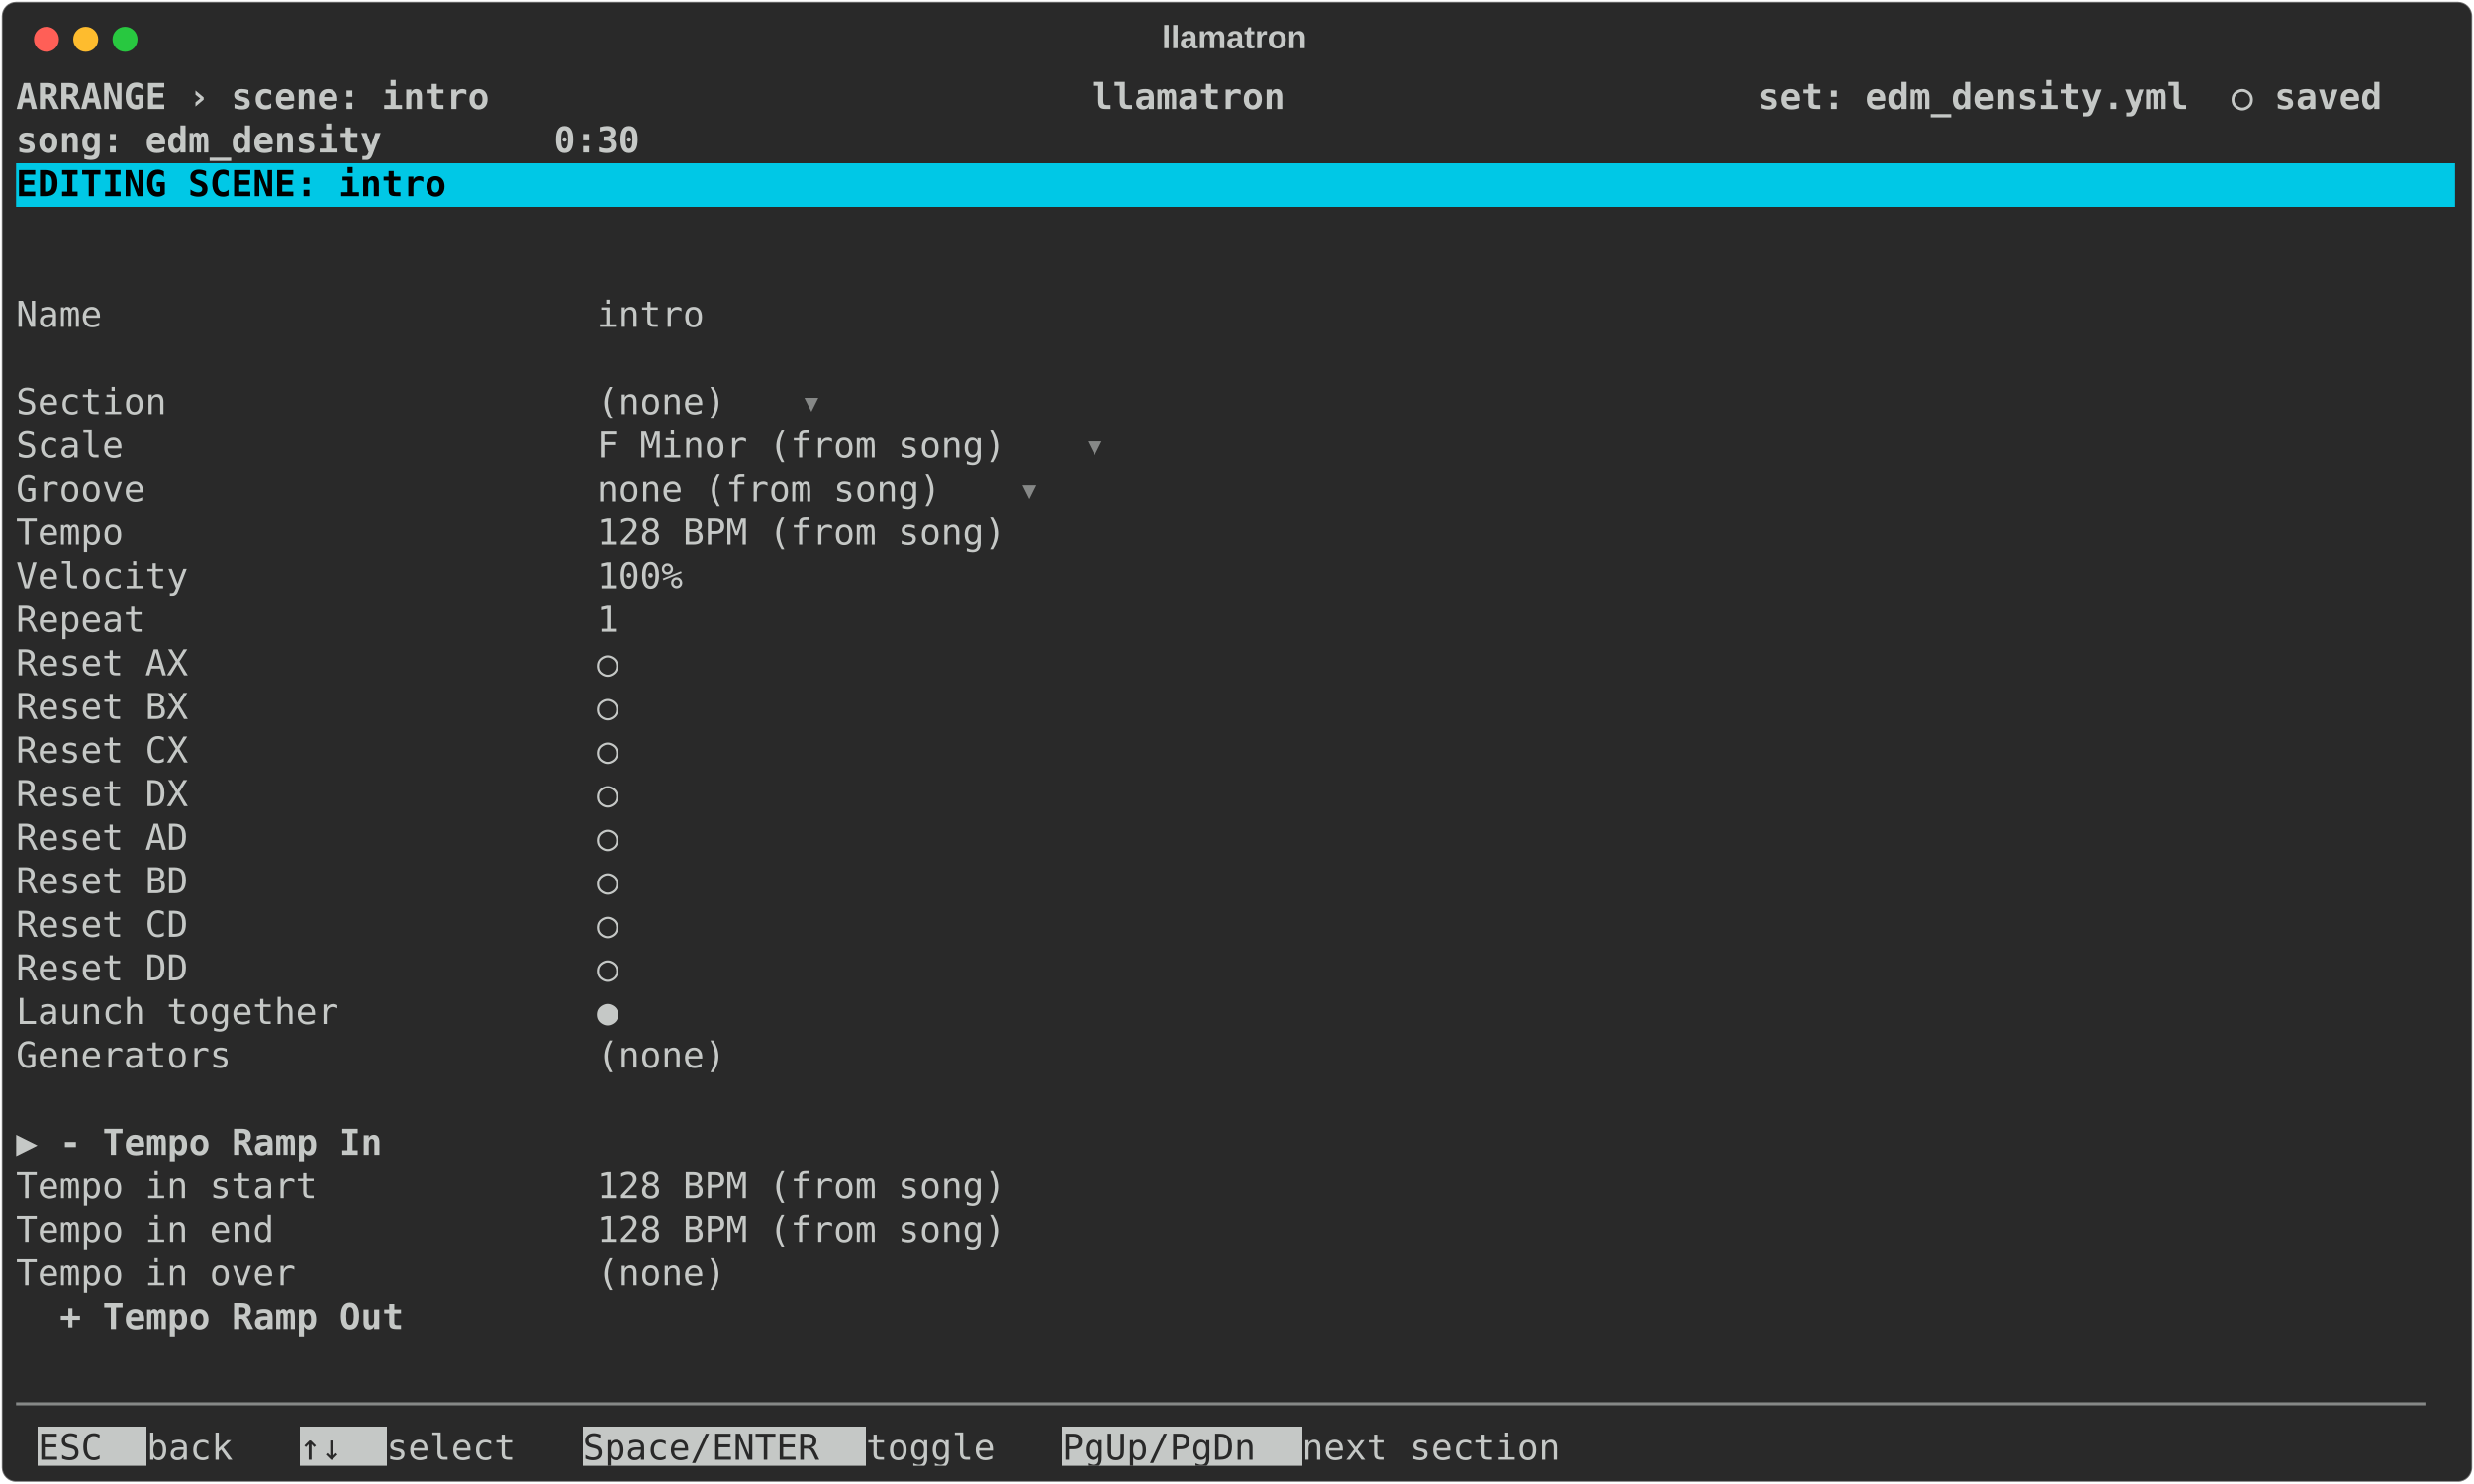
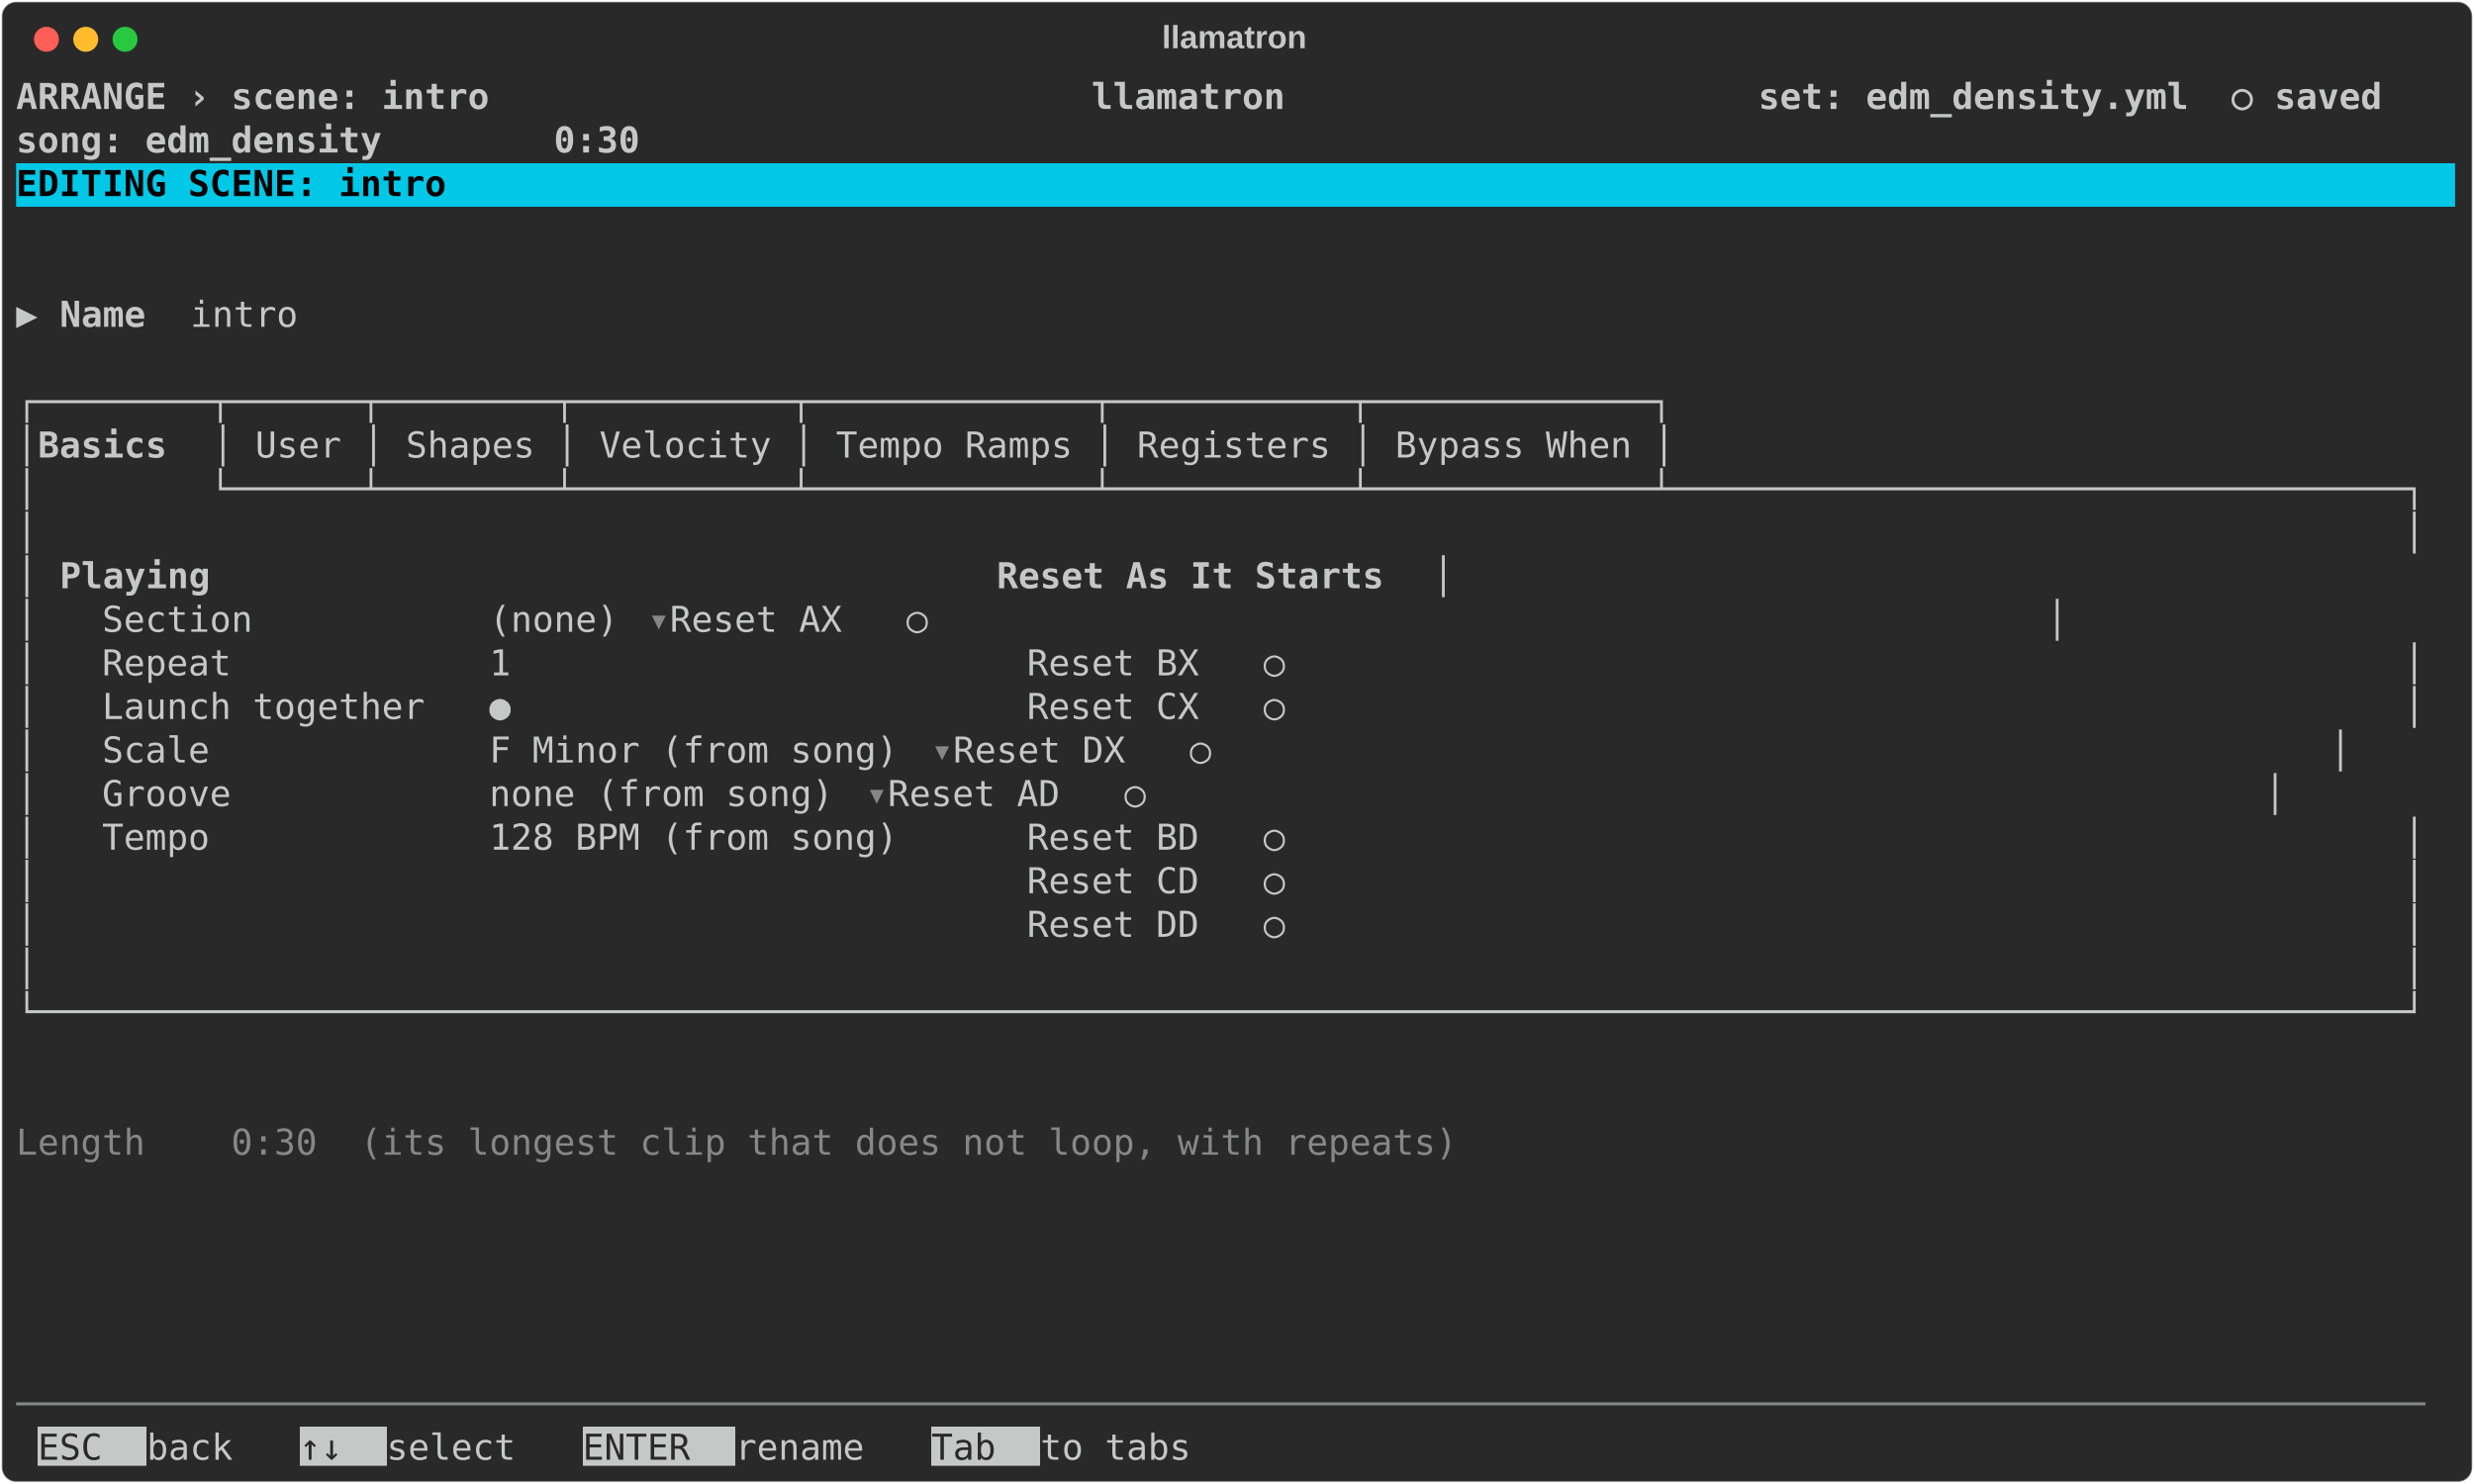
<svg xmlns="http://www.w3.org/2000/svg" class="rich-terminal" viewBox="0 0 1385 830.8">
  <style>

    @font-face {
        font-family: "Fira Code";
        src: local("FiraCode-Regular"),
                url("https://cdnjs.cloudflare.com/ajax/libs/firacode/6.2.0/woff2/FiraCode-Regular.woff2") format("woff2"),
                url("https://cdnjs.cloudflare.com/ajax/libs/firacode/6.2.0/woff/FiraCode-Regular.woff") format("woff");
        font-style: normal;
        font-weight: 400;
    }
    @font-face {
        font-family: "Fira Code";
        src: local("FiraCode-Bold"),
                url("https://cdnjs.cloudflare.com/ajax/libs/firacode/6.2.0/woff2/FiraCode-Bold.woff2") format("woff2"),
                url("https://cdnjs.cloudflare.com/ajax/libs/firacode/6.2.0/woff/FiraCode-Bold.woff") format("woff");
        font-style: bold;
        font-weight: 700;
    }

    .terminal-scene_density-matrix {
        font-family: Fira Code, monospace;
        font-size: 20px;
        line-height: 24.4px;
        font-variant-east-asian: full-width;
    }

    .terminal-scene_density-title {
        font-size: 18px;
        font-weight: bold;
        font-family: arial;
    }

    .terminal-scene_density-r1 { fill: #c5c8c6;font-weight: bold }
.terminal-scene_density-r2 { fill: #c5c8c6 }
.terminal-scene_density-r3 { fill: #000000;font-weight: bold }
.terminal-scene_density-r4 { fill: #868887 }
.terminal-scene_density-r5 { fill: #292929 }
    </style>
  <defs>
    <clipPath id="terminal-scene_density-clip-terminal">
      <rect x="0" y="0" width="1365.4" height="779.8" />
    </clipPath>
    <clipPath id="terminal-scene_density-line-0">
      <rect x="0" y="1.5" width="1366.4" height="24.65" />
    </clipPath>
    <clipPath id="terminal-scene_density-line-1">
      <rect x="0" y="25.9" width="1366.4" height="24.65" />
    </clipPath>
    <clipPath id="terminal-scene_density-line-2">
      <rect x="0" y="50.3" width="1366.4" height="24.65" />
    </clipPath>
    <clipPath id="terminal-scene_density-line-3">
      <rect x="0" y="74.7" width="1366.4" height="24.65" />
    </clipPath>
    <clipPath id="terminal-scene_density-line-4">
      <rect x="0" y="99.1" width="1366.4" height="24.65" />
    </clipPath>
    <clipPath id="terminal-scene_density-line-5">
      <rect x="0" y="123.5" width="1366.4" height="24.65" />
    </clipPath>
    <clipPath id="terminal-scene_density-line-6">
      <rect x="0" y="147.9" width="1366.4" height="24.65" />
    </clipPath>
    <clipPath id="terminal-scene_density-line-7">
      <rect x="0" y="172.3" width="1366.4" height="24.65" />
    </clipPath>
    <clipPath id="terminal-scene_density-line-8">
      <rect x="0" y="196.7" width="1366.4" height="24.65" />
    </clipPath>
    <clipPath id="terminal-scene_density-line-9">
      <rect x="0" y="221.1" width="1366.4" height="24.65" />
    </clipPath>
    <clipPath id="terminal-scene_density-line-10">
      <rect x="0" y="245.5" width="1366.4" height="24.65" />
    </clipPath>
    <clipPath id="terminal-scene_density-line-11">
      <rect x="0" y="269.9" width="1366.4" height="24.65" />
    </clipPath>
    <clipPath id="terminal-scene_density-line-12">
      <rect x="0" y="294.3" width="1366.4" height="24.65" />
    </clipPath>
    <clipPath id="terminal-scene_density-line-13">
      <rect x="0" y="318.7" width="1366.4" height="24.65" />
    </clipPath>
    <clipPath id="terminal-scene_density-line-14">
      <rect x="0" y="343.1" width="1366.4" height="24.65" />
    </clipPath>
    <clipPath id="terminal-scene_density-line-15">
      <rect x="0" y="367.5" width="1366.4" height="24.65" />
    </clipPath>
    <clipPath id="terminal-scene_density-line-16">
      <rect x="0" y="391.9" width="1366.4" height="24.65" />
    </clipPath>
    <clipPath id="terminal-scene_density-line-17">
      <rect x="0" y="416.3" width="1366.4" height="24.65" />
    </clipPath>
    <clipPath id="terminal-scene_density-line-18">
      <rect x="0" y="440.7" width="1366.4" height="24.65" />
    </clipPath>
    <clipPath id="terminal-scene_density-line-19">
      <rect x="0" y="465.1" width="1366.4" height="24.65" />
    </clipPath>
    <clipPath id="terminal-scene_density-line-20">
      <rect x="0" y="489.5" width="1366.4" height="24.65" />
    </clipPath>
    <clipPath id="terminal-scene_density-line-21">
      <rect x="0" y="513.9" width="1366.4" height="24.65" />
    </clipPath>
    <clipPath id="terminal-scene_density-line-22">
      <rect x="0" y="538.3" width="1366.4" height="24.65" />
    </clipPath>
    <clipPath id="terminal-scene_density-line-23">
      <rect x="0" y="562.7" width="1366.4" height="24.65" />
    </clipPath>
    <clipPath id="terminal-scene_density-line-24">
      <rect x="0" y="587.1" width="1366.4" height="24.65" />
    </clipPath>
    <clipPath id="terminal-scene_density-line-25">
      <rect x="0" y="611.5" width="1366.4" height="24.65" />
    </clipPath>
    <clipPath id="terminal-scene_density-line-26">
      <rect x="0" y="635.9" width="1366.4" height="24.65" />
    </clipPath>
    <clipPath id="terminal-scene_density-line-27">
      <rect x="0" y="660.3" width="1366.4" height="24.65" />
    </clipPath>
    <clipPath id="terminal-scene_density-line-28">
      <rect x="0" y="684.7" width="1366.4" height="24.65" />
    </clipPath>
    <clipPath id="terminal-scene_density-line-29">
      <rect x="0" y="709.1" width="1366.4" height="24.65" />
    </clipPath>
    <clipPath id="terminal-scene_density-line-30">
      <rect x="0" y="733.5" width="1366.4" height="24.65" />
    </clipPath>
  </defs>
  <rect fill="#292929" stroke="rgba(255,255,255,0.35)" stroke-width="1" x="1" y="1" width="1383" height="828.8" rx="8" />
  <text class="terminal-scene_density-title" fill="#c5c8c6" text-anchor="middle" x="691" y="27">llamatron</text>
  <g transform="translate(26,22)">
    <circle cx="0" cy="0" r="7" fill="#ff5f57" />
    <circle cx="22" cy="0" r="7" fill="#febc2e" />
    <circle cx="44" cy="0" r="7" fill="#28c840" />
  </g>
  <g transform="translate(9, 41)" clip-path="url(#terminal-scene_density-clip-terminal)">
    <rect fill="#00c8e6" x="0" y="50.3" width="1366.4" height="24.65" shape-rendering="crispEdges" />
    <rect fill="#c5c8c6" x="12.2" y="757.9" width="61" height="24.65" shape-rendering="crispEdges" />
    <rect fill="#c5c8c6" x="158.6" y="757.9" width="48.8" height="24.65" shape-rendering="crispEdges" />
-     <rect fill="#c5c8c6" x="317.2" y="757.9" width="158.6" height="24.65" shape-rendering="crispEdges" />
-     <rect fill="#c5c8c6" x="585.6" y="757.9" width="134.2" height="24.65" shape-rendering="crispEdges" />
+     <rect fill="#c5c8c6" x="317.2" y="757.9" width="85.4" height="24.65" shape-rendering="crispEdges" />
+     <rect fill="#c5c8c6" x="512.4" y="757.9" width="61" height="24.65" shape-rendering="crispEdges" />
    <g class="terminal-scene_density-matrix">
      <text class="terminal-scene_density-r1" x="0" y="20" textLength="1366.4" clip-path="url(#terminal-scene_density-line-0)"> ARRANGE › scene: intro                            llamatron                      set: edm_density.yml  ○ saved </text>
      <text class="terminal-scene_density-r2" x="1366.4" y="20" textLength="12.2" clip-path="url(#terminal-scene_density-line-0)">
</text>
      <text class="terminal-scene_density-r1" x="0" y="44.4" textLength="1366.4" clip-path="url(#terminal-scene_density-line-1)">                                                                                  song: edm_density        0:30 </text>
      <text class="terminal-scene_density-r2" x="1366.4" y="44.4" textLength="12.2" clip-path="url(#terminal-scene_density-line-1)">
</text>
      <text class="terminal-scene_density-r3" x="0" y="68.8" textLength="1366.4" clip-path="url(#terminal-scene_density-line-2)"> EDITING SCENE: intro                                                                                           </text>
      <text class="terminal-scene_density-r2" x="1366.4" y="68.8" textLength="12.2" clip-path="url(#terminal-scene_density-line-2)">
</text>
      <text class="terminal-scene_density-r2" x="1366.4" y="93.2" textLength="12.2" clip-path="url(#terminal-scene_density-line-3)">
</text>
      <text class="terminal-scene_density-r2" x="1366.4" y="117.6" textLength="12.2" clip-path="url(#terminal-scene_density-line-4)">
</text>
-       <text class="terminal-scene_density-r2" x="0" y="142" textLength="427" clip-path="url(#terminal-scene_density-line-5)">  Name                       intro </text>
+       <text class="terminal-scene_density-r2" x="0" y="142" textLength="24.4" clip-path="url(#terminal-scene_density-line-5)">▶ </text>
+       <text class="terminal-scene_density-r1" x="24.4" y="142" textLength="73.2" clip-path="url(#terminal-scene_density-line-5)">Name  </text>
+       <text class="terminal-scene_density-r2" x="97.6" y="142" textLength="85.4" clip-path="url(#terminal-scene_density-line-5)"> intro </text>
      <text class="terminal-scene_density-r2" x="1366.4" y="142" textLength="12.2" clip-path="url(#terminal-scene_density-line-5)">
</text>
      <text class="terminal-scene_density-r2" x="1366.4" y="166.4" textLength="12.2" clip-path="url(#terminal-scene_density-line-6)">
</text>
-       <text class="terminal-scene_density-r2" x="0" y="190.8" textLength="439.2" clip-path="url(#terminal-scene_density-line-7)">  Section                    (none) </text>
-       <text class="terminal-scene_density-r4" x="439.2" y="190.8" textLength="12.2" clip-path="url(#terminal-scene_density-line-7)">▾</text>
+       <text class="terminal-scene_density-r2" x="0" y="190.8" textLength="939.4" clip-path="url(#terminal-scene_density-line-7)">┌────────┬──────┬────────┬──────────┬─────────────┬───────────┬─────────────┐</text>
      <text class="terminal-scene_density-r2" x="1366.4" y="190.8" textLength="12.2" clip-path="url(#terminal-scene_density-line-7)">
</text>
-       <text class="terminal-scene_density-r2" x="0" y="215.2" textLength="597.8" clip-path="url(#terminal-scene_density-line-8)">  Scale                      F Minor (from song) </text>
-       <text class="terminal-scene_density-r4" x="597.8" y="215.2" textLength="12.2" clip-path="url(#terminal-scene_density-line-8)">▾</text>
+       <text class="terminal-scene_density-r2" x="0" y="215.2" textLength="12.2" clip-path="url(#terminal-scene_density-line-8)">│</text>
+       <text class="terminal-scene_density-r1" x="12.2" y="215.2" textLength="97.6" clip-path="url(#terminal-scene_density-line-8)"> Basics </text>
+       <text class="terminal-scene_density-r2" x="109.8" y="215.2" textLength="829.6" clip-path="url(#terminal-scene_density-line-8)">│ User │ Shapes │ Velocity │ Tempo Ramps │ Registers │ Bypass When │</text>
      <text class="terminal-scene_density-r2" x="1366.4" y="215.2" textLength="12.2" clip-path="url(#terminal-scene_density-line-8)">
</text>
-       <text class="terminal-scene_density-r2" x="0" y="239.6" textLength="561.2" clip-path="url(#terminal-scene_density-line-9)">  Groove                     none (from song) </text>
-       <text class="terminal-scene_density-r4" x="561.2" y="239.6" textLength="12.2" clip-path="url(#terminal-scene_density-line-9)">▾</text>
+       <text class="terminal-scene_density-r2" x="0" y="239.6" textLength="1366.4" clip-path="url(#terminal-scene_density-line-9)">│        └──────┴────────┴──────────┴─────────────┴───────────┴─────────────┴──────────────────────────────────┐</text>
      <text class="terminal-scene_density-r2" x="1366.4" y="239.6" textLength="12.2" clip-path="url(#terminal-scene_density-line-9)">
</text>
-       <text class="terminal-scene_density-r2" x="0" y="264" textLength="597.8" clip-path="url(#terminal-scene_density-line-10)">  Tempo                      128 BPM (from song) </text>
+       <text class="terminal-scene_density-r2" x="0" y="264" textLength="1366.4" clip-path="url(#terminal-scene_density-line-10)">│                                                                                                              │</text>
      <text class="terminal-scene_density-r2" x="1366.4" y="264" textLength="12.2" clip-path="url(#terminal-scene_density-line-10)">
</text>
-       <text class="terminal-scene_density-r2" x="0" y="288.4" textLength="414.8" clip-path="url(#terminal-scene_density-line-11)">  Velocity                   100% </text>
+       <text class="terminal-scene_density-r2" x="0" y="288.4" textLength="24.4" clip-path="url(#terminal-scene_density-line-11)">│ </text>
+       <text class="terminal-scene_density-r1" x="24.4" y="288.4" textLength="109.8" clip-path="url(#terminal-scene_density-line-11)">  Playing</text>
+       <text class="terminal-scene_density-r1" x="549" y="288.4" textLength="244" clip-path="url(#terminal-scene_density-line-11)">  Reset As It Starts</text>
+       <text class="terminal-scene_density-r2" x="793" y="288.4" textLength="573.4" clip-path="url(#terminal-scene_density-line-11)">                                              │</text>
      <text class="terminal-scene_density-r2" x="1366.4" y="288.4" textLength="12.2" clip-path="url(#terminal-scene_density-line-11)">
</text>
-       <text class="terminal-scene_density-r2" x="0" y="312.8" textLength="378.2" clip-path="url(#terminal-scene_density-line-12)">  Repeat                     1 </text>
+       <text class="terminal-scene_density-r2" x="0" y="312.8" textLength="353.8" clip-path="url(#terminal-scene_density-line-12)">│   Section           (none) </text>
+       <text class="terminal-scene_density-r4" x="353.8" y="312.8" textLength="12.2" clip-path="url(#terminal-scene_density-line-12)">▾</text>
+       <text class="terminal-scene_density-r2" x="366" y="312.8" textLength="1000.4" clip-path="url(#terminal-scene_density-line-12)">                 Reset AX   ○                                                    │</text>
      <text class="terminal-scene_density-r2" x="1366.4" y="312.8" textLength="12.2" clip-path="url(#terminal-scene_density-line-12)">
</text>
-       <text class="terminal-scene_density-r2" x="0" y="337.2" textLength="378.2" clip-path="url(#terminal-scene_density-line-13)">  Reset AX                   ○ </text>
+       <text class="terminal-scene_density-r2" x="0" y="337.2" textLength="1366.4" clip-path="url(#terminal-scene_density-line-13)">│   Repeat            1                        Reset BX   ○                                                    │</text>
      <text class="terminal-scene_density-r2" x="1366.4" y="337.2" textLength="12.2" clip-path="url(#terminal-scene_density-line-13)">
</text>
-       <text class="terminal-scene_density-r2" x="0" y="361.6" textLength="378.2" clip-path="url(#terminal-scene_density-line-14)">  Reset BX                   ○ </text>
+       <text class="terminal-scene_density-r2" x="0" y="361.6" textLength="1366.4" clip-path="url(#terminal-scene_density-line-14)">│   Launch together   ●                        Reset CX   ○                                                    │</text>
      <text class="terminal-scene_density-r2" x="1366.4" y="361.6" textLength="12.2" clip-path="url(#terminal-scene_density-line-14)">
</text>
-       <text class="terminal-scene_density-r2" x="0" y="386" textLength="378.2" clip-path="url(#terminal-scene_density-line-15)">  Reset CX                   ○ </text>
+       <text class="terminal-scene_density-r2" x="0" y="386" textLength="512.4" clip-path="url(#terminal-scene_density-line-15)">│   Scale             F Minor (from song) </text>
+       <text class="terminal-scene_density-r4" x="512.4" y="386" textLength="12.2" clip-path="url(#terminal-scene_density-line-15)">▾</text>
+       <text class="terminal-scene_density-r2" x="524.6" y="386" textLength="841.8" clip-path="url(#terminal-scene_density-line-15)">    Reset DX   ○                                                    │</text>
      <text class="terminal-scene_density-r2" x="1366.4" y="386" textLength="12.2" clip-path="url(#terminal-scene_density-line-15)">
</text>
-       <text class="terminal-scene_density-r2" x="0" y="410.4" textLength="378.2" clip-path="url(#terminal-scene_density-line-16)">  Reset DX                   ○ </text>
+       <text class="terminal-scene_density-r2" x="0" y="410.4" textLength="475.8" clip-path="url(#terminal-scene_density-line-16)">│   Groove            none (from song) </text>
+       <text class="terminal-scene_density-r4" x="475.8" y="410.4" textLength="12.2" clip-path="url(#terminal-scene_density-line-16)">▾</text>
+       <text class="terminal-scene_density-r2" x="488" y="410.4" textLength="878.4" clip-path="url(#terminal-scene_density-line-16)">       Reset AD   ○                                                    │</text>
      <text class="terminal-scene_density-r2" x="1366.4" y="410.4" textLength="12.2" clip-path="url(#terminal-scene_density-line-16)">
</text>
-       <text class="terminal-scene_density-r2" x="0" y="434.8" textLength="378.2" clip-path="url(#terminal-scene_density-line-17)">  Reset AD                   ○ </text>
+       <text class="terminal-scene_density-r2" x="0" y="434.8" textLength="1366.4" clip-path="url(#terminal-scene_density-line-17)">│   Tempo             128 BPM (from song)      Reset BD   ○                                                    │</text>
      <text class="terminal-scene_density-r2" x="1366.4" y="434.8" textLength="12.2" clip-path="url(#terminal-scene_density-line-17)">
</text>
-       <text class="terminal-scene_density-r2" x="0" y="459.2" textLength="378.2" clip-path="url(#terminal-scene_density-line-18)">  Reset BD                   ○ </text>
+       <text class="terminal-scene_density-r2" x="0" y="459.2" textLength="1366.4" clip-path="url(#terminal-scene_density-line-18)">│                                              Reset CD   ○                                                    │</text>
      <text class="terminal-scene_density-r2" x="1366.4" y="459.2" textLength="12.2" clip-path="url(#terminal-scene_density-line-18)">
</text>
-       <text class="terminal-scene_density-r2" x="0" y="483.6" textLength="378.2" clip-path="url(#terminal-scene_density-line-19)">  Reset CD                   ○ </text>
+       <text class="terminal-scene_density-r2" x="0" y="483.6" textLength="1366.4" clip-path="url(#terminal-scene_density-line-19)">│                                              Reset DD   ○                                                    │</text>
      <text class="terminal-scene_density-r2" x="1366.4" y="483.6" textLength="12.2" clip-path="url(#terminal-scene_density-line-19)">
</text>
-       <text class="terminal-scene_density-r2" x="0" y="508" textLength="378.2" clip-path="url(#terminal-scene_density-line-20)">  Reset DD                   ○ </text>
+       <text class="terminal-scene_density-r2" x="0" y="508" textLength="1366.4" clip-path="url(#terminal-scene_density-line-20)">│                                                                                                              │</text>
      <text class="terminal-scene_density-r2" x="1366.4" y="508" textLength="12.2" clip-path="url(#terminal-scene_density-line-20)">
</text>
-       <text class="terminal-scene_density-r2" x="0" y="532.4" textLength="378.2" clip-path="url(#terminal-scene_density-line-21)">  Launch together            ● </text>
+       <text class="terminal-scene_density-r2" x="0" y="532.4" textLength="1366.4" clip-path="url(#terminal-scene_density-line-21)">└──────────────────────────────────────────────────────────────────────────────────────────────────────────────┘</text>
      <text class="terminal-scene_density-r2" x="1366.4" y="532.4" textLength="12.2" clip-path="url(#terminal-scene_density-line-21)">
</text>
-       <text class="terminal-scene_density-r2" x="0" y="556.8" textLength="439.2" clip-path="url(#terminal-scene_density-line-22)">  Generators                 (none) </text>
      <text class="terminal-scene_density-r2" x="1366.4" y="556.8" textLength="12.2" clip-path="url(#terminal-scene_density-line-22)">
</text>
      <text class="terminal-scene_density-r2" x="1366.4" y="581.2" textLength="12.2" clip-path="url(#terminal-scene_density-line-23)">
</text>
-       <text class="terminal-scene_density-r2" x="0" y="605.6" textLength="24.4" clip-path="url(#terminal-scene_density-line-24)">▶ </text>
-       <text class="terminal-scene_density-r1" x="24.4" y="605.6" textLength="317.2" clip-path="url(#terminal-scene_density-line-24)">- Tempo Ramp In           </text>
+       <text class="terminal-scene_density-r4" x="0" y="605.6" textLength="841.8" clip-path="url(#terminal-scene_density-line-24)">  Length    0:30  (its longest clip that does not loop, with repeats)</text>
      <text class="terminal-scene_density-r2" x="1366.4" y="605.6" textLength="12.2" clip-path="url(#terminal-scene_density-line-24)">
</text>
-       <text class="terminal-scene_density-r2" x="0" y="630" textLength="597.8" clip-path="url(#terminal-scene_density-line-25)">  Tempo in start             128 BPM (from song) </text>
      <text class="terminal-scene_density-r2" x="1366.4" y="630" textLength="12.2" clip-path="url(#terminal-scene_density-line-25)">
</text>
-       <text class="terminal-scene_density-r2" x="0" y="654.4" textLength="597.8" clip-path="url(#terminal-scene_density-line-26)">  Tempo in end               128 BPM (from song) </text>
      <text class="terminal-scene_density-r2" x="1366.4" y="654.4" textLength="12.2" clip-path="url(#terminal-scene_density-line-26)">
</text>
-       <text class="terminal-scene_density-r2" x="0" y="678.8" textLength="439.2" clip-path="url(#terminal-scene_density-line-27)">  Tempo in over              (none) </text>
      <text class="terminal-scene_density-r2" x="1366.4" y="678.8" textLength="12.2" clip-path="url(#terminal-scene_density-line-27)">
</text>
-       <text class="terminal-scene_density-r1" x="24.4" y="703.2" textLength="317.2" clip-path="url(#terminal-scene_density-line-28)">+ Tempo Ramp Out          </text>
      <text class="terminal-scene_density-r2" x="1366.4" y="703.2" textLength="12.2" clip-path="url(#terminal-scene_density-line-28)">
</text>
      <text class="terminal-scene_density-r2" x="1366.4" y="727.6" textLength="12.2" clip-path="url(#terminal-scene_density-line-29)">
</text>
      <text class="terminal-scene_density-r4" x="0" y="752" textLength="1366.4" clip-path="url(#terminal-scene_density-line-30)">────────────────────────────────────────────────────────────────────────────────────────────────────────────────</text>
      <text class="terminal-scene_density-r2" x="1366.4" y="752" textLength="12.2" clip-path="url(#terminal-scene_density-line-30)">
</text>
      <text class="terminal-scene_density-r5" x="12.2" y="776.4" textLength="61" clip-path="url(#terminal-scene_density-line-31)"> ESC </text>
      <text class="terminal-scene_density-r2" x="73.2" y="776.4" textLength="85.4" clip-path="url(#terminal-scene_density-line-31)"> back  </text>
      <text class="terminal-scene_density-r5" x="158.6" y="776.4" textLength="48.8" clip-path="url(#terminal-scene_density-line-31)"> ↑↓ </text>
      <text class="terminal-scene_density-r2" x="207.4" y="776.4" textLength="109.8" clip-path="url(#terminal-scene_density-line-31)"> select  </text>
-       <text class="terminal-scene_density-r5" x="317.2" y="776.4" textLength="158.6" clip-path="url(#terminal-scene_density-line-31)"> Space/ENTER </text>
-       <text class="terminal-scene_density-r2" x="475.8" y="776.4" textLength="109.8" clip-path="url(#terminal-scene_density-line-31)"> toggle  </text>
-       <text class="terminal-scene_density-r5" x="585.6" y="776.4" textLength="134.2" clip-path="url(#terminal-scene_density-line-31)"> PgUp/PgDn </text>
-       <text class="terminal-scene_density-r2" x="719.8" y="776.4" textLength="183" clip-path="url(#terminal-scene_density-line-31)"> next section  </text>
+       <text class="terminal-scene_density-r5" x="317.2" y="776.4" textLength="85.4" clip-path="url(#terminal-scene_density-line-31)"> ENTER </text>
+       <text class="terminal-scene_density-r2" x="402.6" y="776.4" textLength="109.8" clip-path="url(#terminal-scene_density-line-31)"> rename  </text>
+       <text class="terminal-scene_density-r5" x="512.4" y="776.4" textLength="61" clip-path="url(#terminal-scene_density-line-31)"> Tab </text>
+       <text class="terminal-scene_density-r2" x="573.4" y="776.4" textLength="122" clip-path="url(#terminal-scene_density-line-31)"> to tabs  </text>
    </g>
  </g>
</svg>
